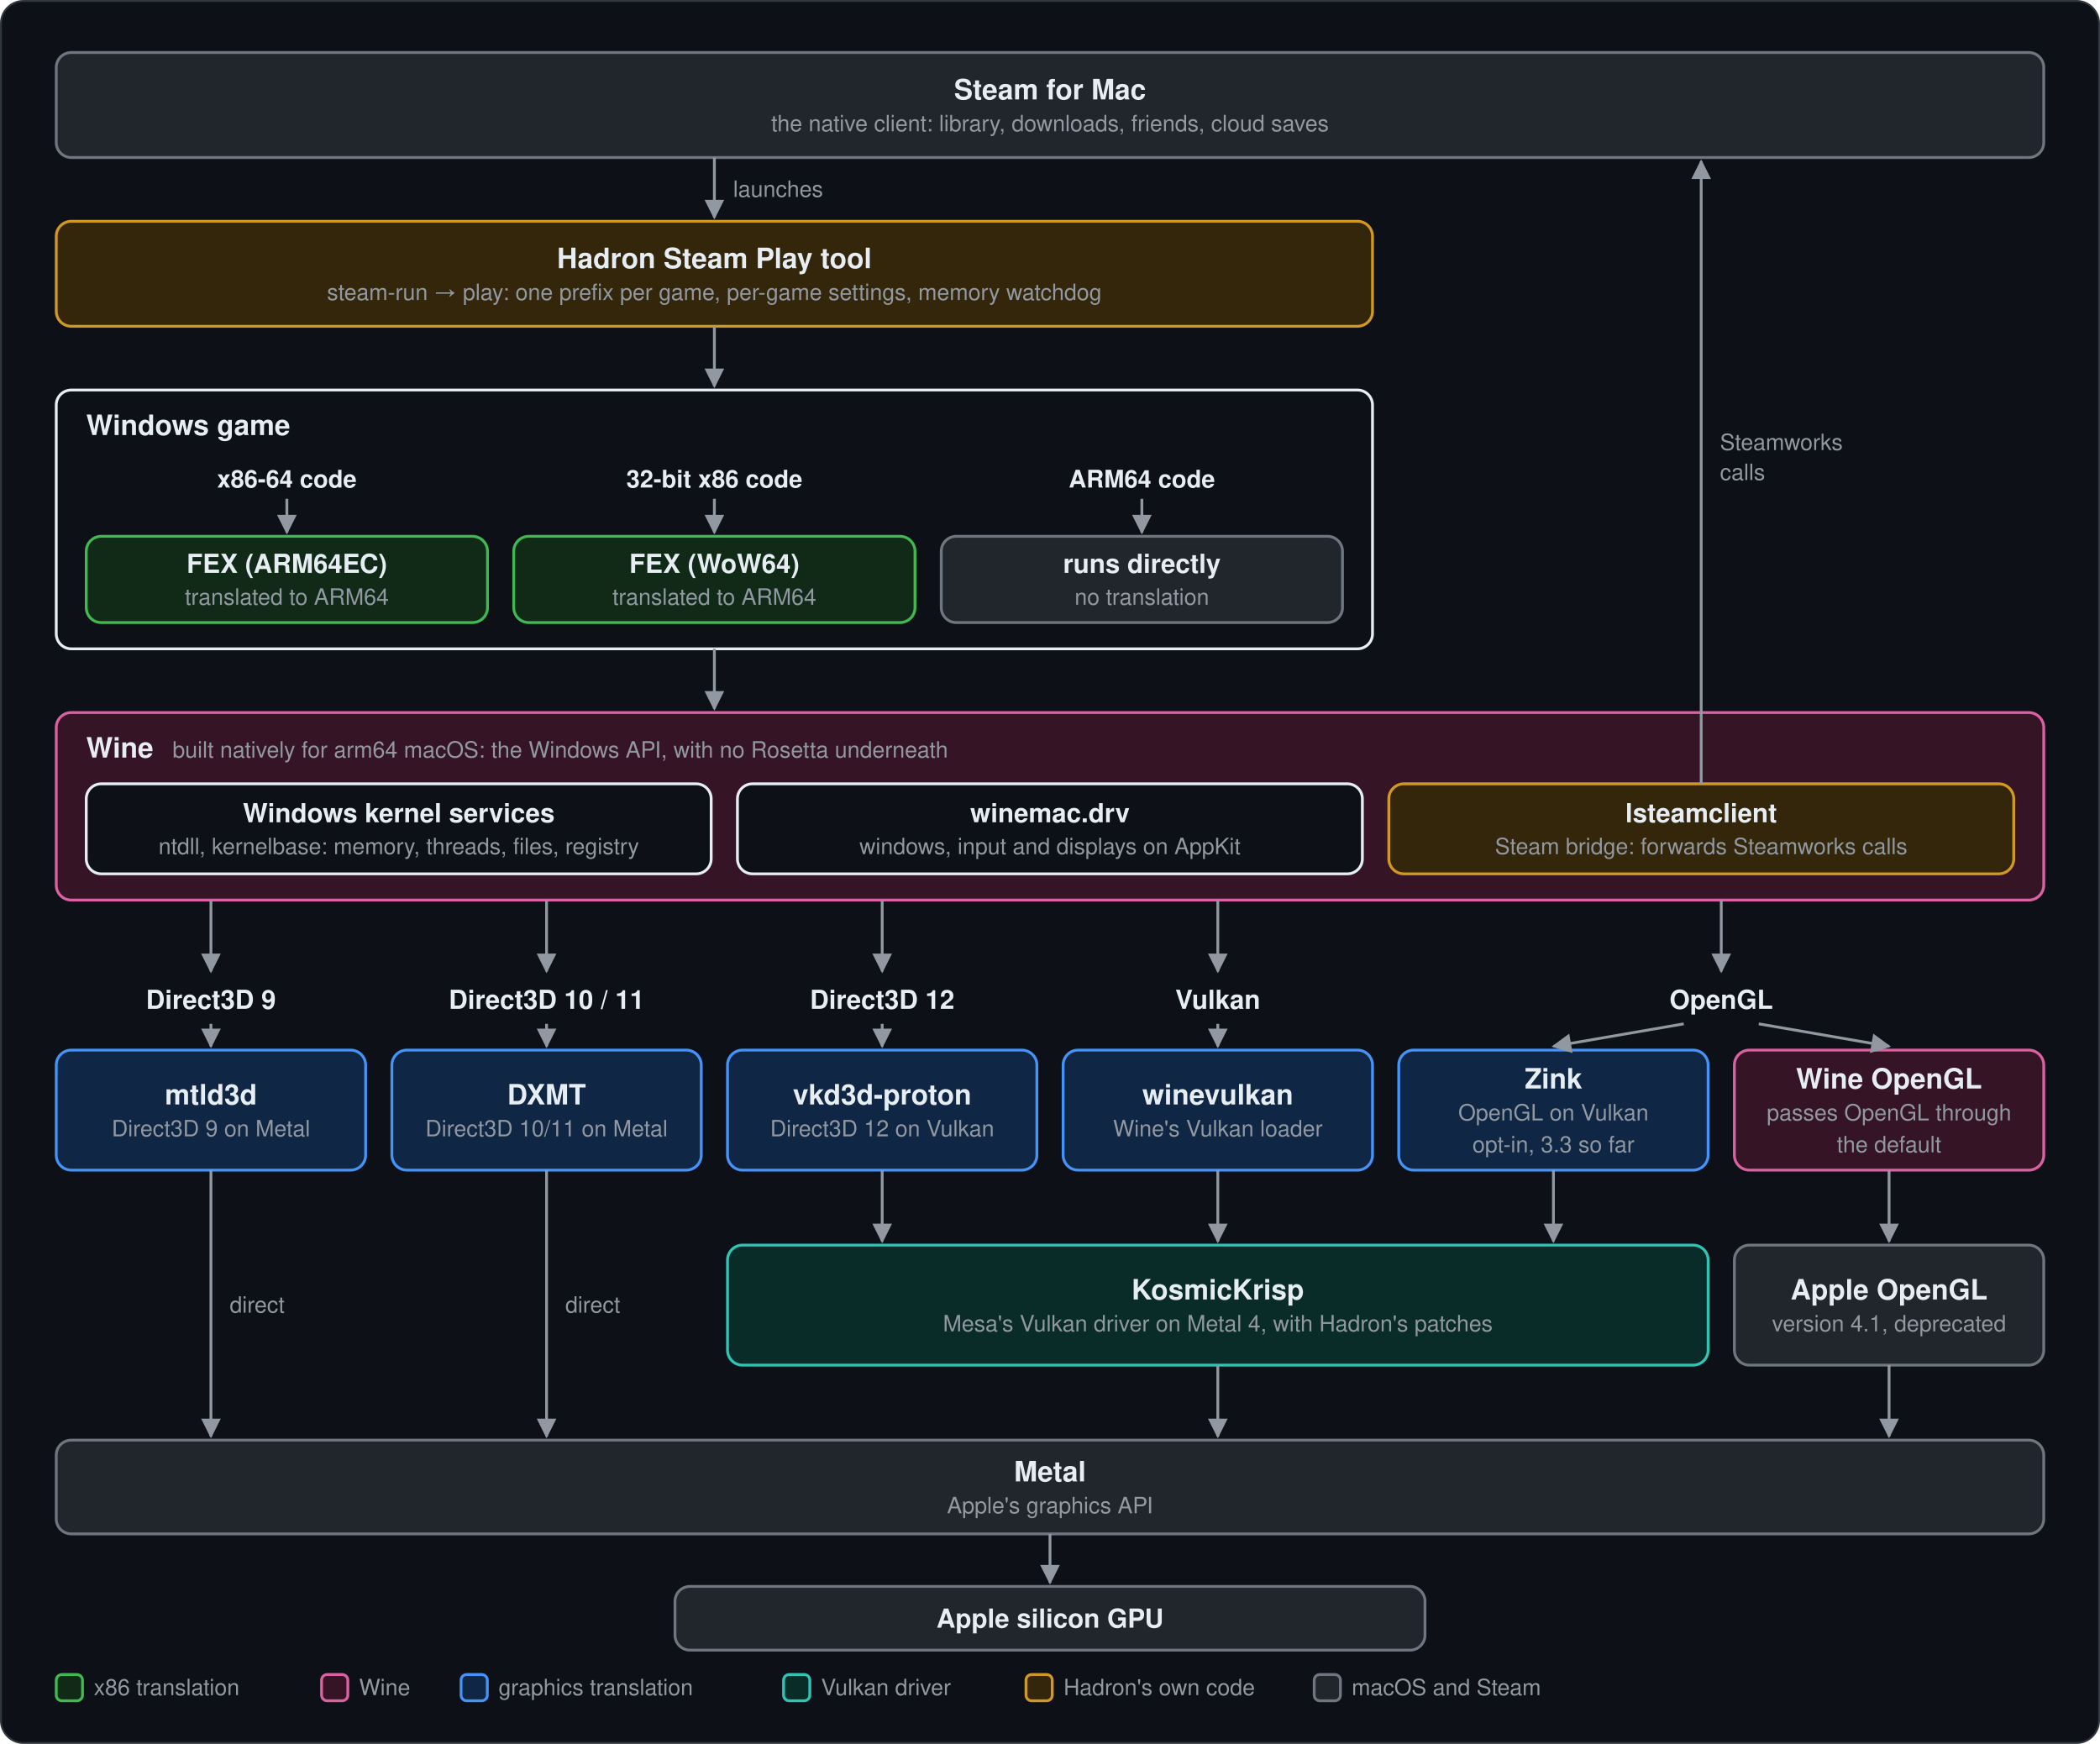
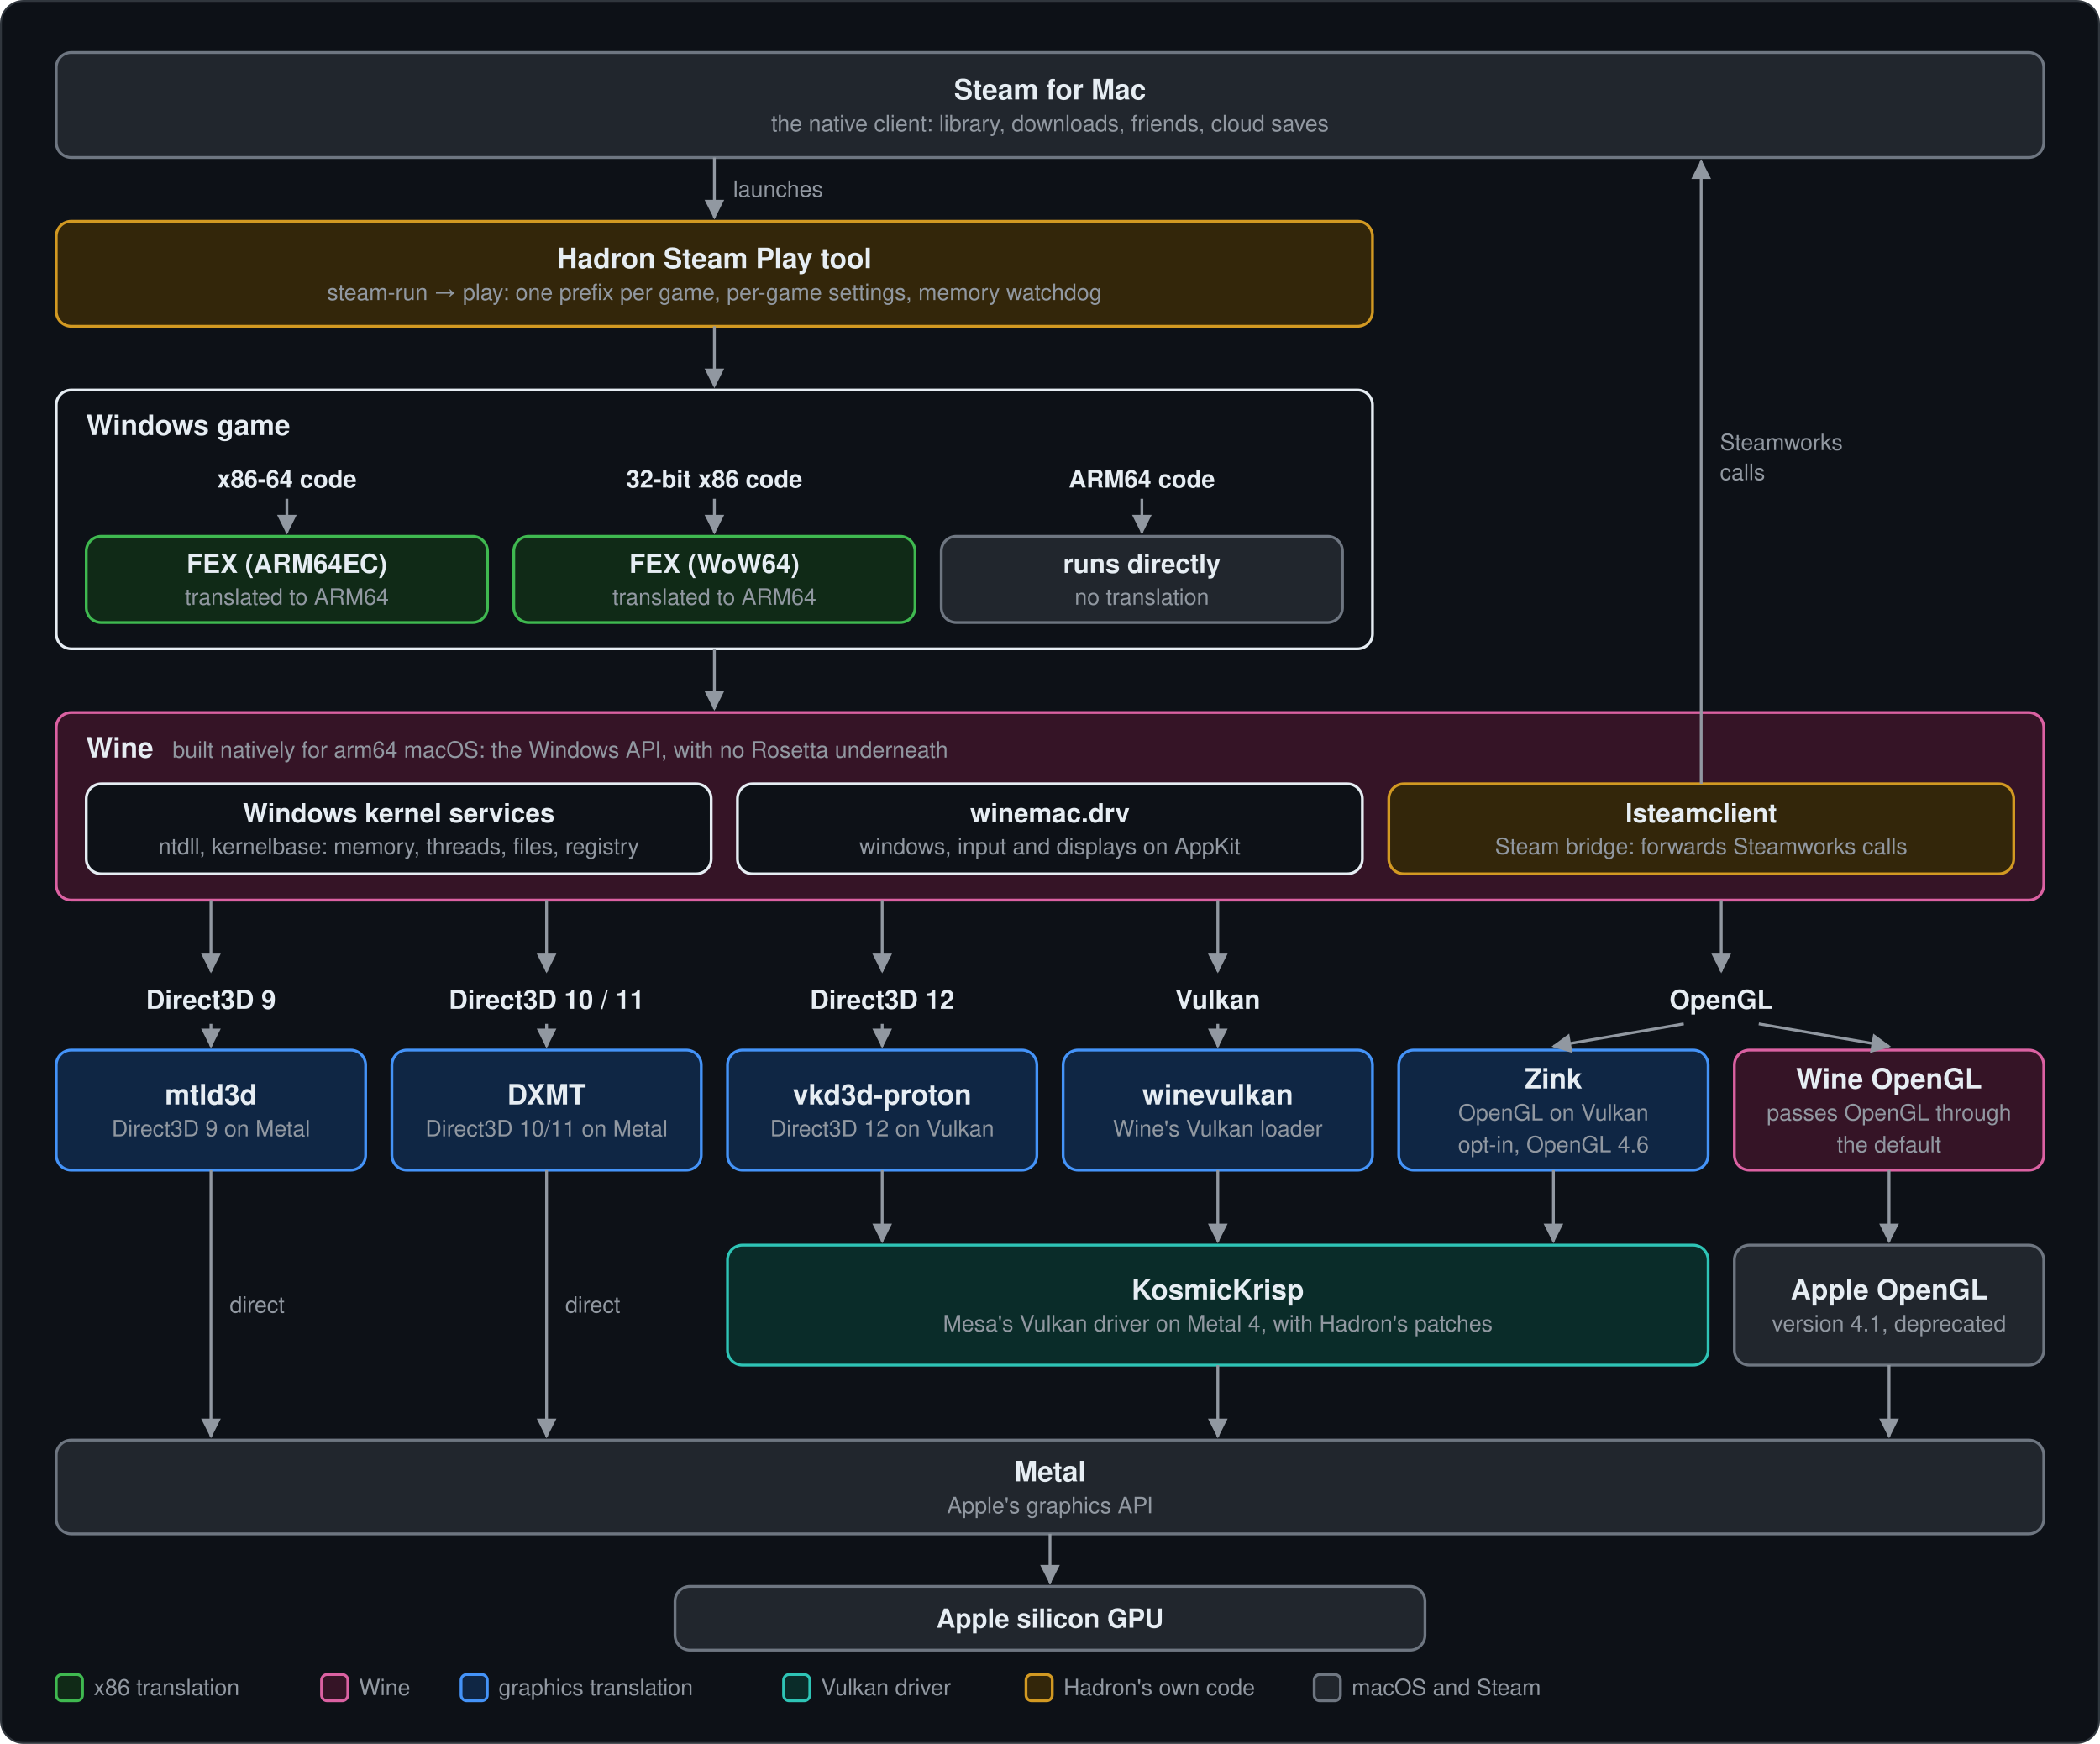
<svg xmlns="http://www.w3.org/2000/svg" viewBox="0 0 1120 930" width="1120" height="930" font-family="-apple-system, BlinkMacSystemFont, 'Segoe UI', Helvetica, Arial, sans-serif" role="img" aria-label="Hadron architecture">
  <defs>
    <marker id="a" viewBox="0 0 10 10" refX="9" refY="5" markerWidth="7" markerHeight="7" orient="auto-start-reverse">
      <path d="M0,0 L10,5 L0,10 z" fill="#9198a1" />
    </marker>
  </defs>
  <rect x="0.5" y="0.5" width="1119" height="929" rx="12" fill="#0d1117" stroke="#30363d" />
  <rect x="30.0" y="28" width="1060.0" height="56" rx="8" fill="#21262d" stroke="#6e7681" stroke-width="1.5" />
  <text x="560.0" y="53.0" font-size="15" font-weight="600" fill="#e6edf3" text-anchor="middle">Steam for Mac</text>
  <text x="560.0" y="70.0" font-size="12" font-weight="400" fill="#9198a1" text-anchor="middle">the native client: library, downloads, friends, cloud saves</text>
  <rect x="30.0" y="118" width="702.0" height="56" rx="8" fill="#33260a" stroke="#d29922" stroke-width="1.5" />
  <text x="381.0" y="143.0" font-size="15" font-weight="600" fill="#e6edf3" text-anchor="middle">Hadron Steam Play tool</text>
  <text x="381.0" y="160.0" font-size="12" font-weight="400" fill="#9198a1" text-anchor="middle">steam-run → play: one prefix per game, per-game settings, memory watchdog</text>
  <line x1="381.0" y1="84" x2="381.0" y2="116" stroke="#9198a1" stroke-width="1.5" marker-end="url(#a)" />
  <text x="391.0" y="105.0" font-size="12" font-weight="400" fill="#9198a1" text-anchor="start">launches</text>
  <rect x="30.0" y="208" width="702.0" height="138" rx="8" fill="#0d1117" stroke="#e6edf3" stroke-width="1.5" />
  <text x="46.0" y="232.0" font-size="15" font-weight="600" fill="#e6edf3" text-anchor="start">Windows game</text>
  <line x1="381.0" y1="174" x2="381.0" y2="206" stroke="#9198a1" stroke-width="1.5" marker-end="url(#a)" />
  <text x="153.0" y="260.0" font-size="13" font-weight="600" fill="#e6edf3" text-anchor="middle">x86-64 code</text>
  <line x1="153.0" y1="266" x2="153.0" y2="284" stroke="#9198a1" stroke-width="1.5" marker-end="url(#a)" />
  <rect x="46.0" y="286" width="214.0" height="46" rx="8" fill="#102a17" stroke="#3fb950" stroke-width="1.5" />
  <text x="153.0" y="305.5" font-size="14" font-weight="600" fill="#e6edf3" text-anchor="middle">FEX (ARM64EC)</text>
  <text x="153.0" y="322.5" font-size="12" font-weight="400" fill="#9198a1" text-anchor="middle">translated to ARM64</text>
  <text x="381.0" y="260.0" font-size="13" font-weight="600" fill="#e6edf3" text-anchor="middle">32-bit x86 code</text>
  <line x1="381.0" y1="266" x2="381.0" y2="284" stroke="#9198a1" stroke-width="1.5" marker-end="url(#a)" />
  <rect x="274.0" y="286" width="214.0" height="46" rx="8" fill="#102a17" stroke="#3fb950" stroke-width="1.5" />
  <text x="381.0" y="305.5" font-size="14" font-weight="600" fill="#e6edf3" text-anchor="middle">FEX (WoW64)</text>
  <text x="381.0" y="322.5" font-size="12" font-weight="400" fill="#9198a1" text-anchor="middle">translated to ARM64</text>
  <text x="609.0" y="260.0" font-size="13" font-weight="600" fill="#e6edf3" text-anchor="middle">ARM64 code</text>
  <line x1="609.0" y1="266" x2="609.0" y2="284" stroke="#9198a1" stroke-width="1.5" marker-end="url(#a)" />
  <rect x="502.0" y="286" width="214.0" height="46" rx="8" fill="#21262d" stroke="#6e7681" stroke-width="1.5" />
  <text x="609.0" y="305.5" font-size="14" font-weight="600" fill="#e6edf3" text-anchor="middle">runs directly</text>
  <text x="609.0" y="322.5" font-size="12" font-weight="400" fill="#9198a1" text-anchor="middle">no translation</text>
  <rect x="30.0" y="380" width="1060.0" height="100" rx="8" fill="#351426" stroke="#db61a2" stroke-width="1.5" />
  <text x="46.0" y="404.0" font-size="15" font-weight="600" fill="#e6edf3" text-anchor="start">Wine</text>
  <text x="92.0" y="404.0" font-size="12" font-weight="400" fill="#9198a1" text-anchor="start">built natively for arm64 macOS: the Windows API, with no Rosetta underneath</text>
  <line x1="381.0" y1="346" x2="381.0" y2="378" stroke="#9198a1" stroke-width="1.5" marker-end="url(#a)" />
  <rect x="46.0" y="418" width="333.3" height="48" rx="8" fill="#0d1117" stroke="#e6edf3" stroke-width="1.5" />
  <text x="212.7" y="438.5" font-size="14" font-weight="600" fill="#e6edf3" text-anchor="middle">Windows kernel services</text>
  <text x="212.7" y="455.5" font-size="12" font-weight="400" fill="#9198a1" text-anchor="middle">ntdll, kernelbase: memory, threads, files, registry</text>
  <rect x="393.3" y="418" width="333.3" height="48" rx="8" fill="#0d1117" stroke="#e6edf3" stroke-width="1.5" />
  <text x="560.0" y="438.5" font-size="14" font-weight="600" fill="#e6edf3" text-anchor="middle">winemac.drv</text>
  <text x="560.0" y="455.5" font-size="12" font-weight="400" fill="#9198a1" text-anchor="middle">windows, input and displays on AppKit</text>
  <rect x="740.7" y="418" width="333.3" height="48" rx="8" fill="#33260a" stroke="#d29922" stroke-width="1.5" />
  <text x="907.3" y="438.5" font-size="14" font-weight="600" fill="#e6edf3" text-anchor="middle">lsteamclient</text>
  <text x="907.3" y="455.5" font-size="12" font-weight="400" fill="#9198a1" text-anchor="middle">Steam bridge: forwards Steamworks calls</text>
  <line x1="907.3" y1="418" x2="907.3" y2="86" stroke="#9198a1" stroke-width="1.5" marker-end="url(#a)" />
  <text x="917.3" y="240.0" font-size="12" font-weight="400" fill="#9198a1" text-anchor="start">Steamworks</text>
  <text x="917.3" y="256.0" font-size="12" font-weight="400" fill="#9198a1" text-anchor="start">calls</text>
  <line x1="112.5" y1="480" x2="112.5" y2="518" stroke="#9198a1" stroke-width="1.5" marker-end="url(#a)" />
  <text x="112.5" y="538.0" font-size="14" font-weight="600" fill="#e6edf3" text-anchor="middle">Direct3D 9</text>
  <line x1="291.5" y1="480" x2="291.5" y2="518" stroke="#9198a1" stroke-width="1.5" marker-end="url(#a)" />
  <text x="291.5" y="538.0" font-size="14" font-weight="600" fill="#e6edf3" text-anchor="middle">Direct3D 10 / 11</text>
  <line x1="470.5" y1="480" x2="470.5" y2="518" stroke="#9198a1" stroke-width="1.5" marker-end="url(#a)" />
  <text x="470.5" y="538.0" font-size="14" font-weight="600" fill="#e6edf3" text-anchor="middle">Direct3D 12</text>
  <line x1="649.5" y1="480" x2="649.5" y2="518" stroke="#9198a1" stroke-width="1.5" marker-end="url(#a)" />
  <text x="649.5" y="538.0" font-size="14" font-weight="600" fill="#e6edf3" text-anchor="middle">Vulkan</text>
  <line x1="918.0" y1="480" x2="918.0" y2="518" stroke="#9198a1" stroke-width="1.5" marker-end="url(#a)" />
  <text x="918.0" y="538.0" font-size="14" font-weight="600" fill="#e6edf3" text-anchor="middle">OpenGL</text>
  <rect x="30.0" y="560" width="165.0" height="64" rx="8" fill="#0f2644" stroke="#4493f8" stroke-width="1.5" />
  <text x="112.5" y="589.0" font-size="15" font-weight="600" fill="#e6edf3" text-anchor="middle">mtld3d</text>
  <text x="112.5" y="606.0" font-size="12" font-weight="400" fill="#9198a1" text-anchor="middle">Direct3D 9 on Metal</text>
  <rect x="209.0" y="560" width="165.0" height="64" rx="8" fill="#0f2644" stroke="#4493f8" stroke-width="1.5" />
  <text x="291.5" y="589.0" font-size="15" font-weight="600" fill="#e6edf3" text-anchor="middle">DXMT</text>
  <text x="291.5" y="606.0" font-size="12" font-weight="400" fill="#9198a1" text-anchor="middle">Direct3D 10/11 on Metal</text>
  <rect x="388.0" y="560" width="165.0" height="64" rx="8" fill="#0f2644" stroke="#4493f8" stroke-width="1.5" />
  <text x="470.5" y="589.0" font-size="15" font-weight="600" fill="#e6edf3" text-anchor="middle">vkd3d-proton</text>
  <text x="470.5" y="606.0" font-size="12" font-weight="400" fill="#9198a1" text-anchor="middle">Direct3D 12 on Vulkan</text>
  <rect x="567.0" y="560" width="165.0" height="64" rx="8" fill="#0f2644" stroke="#4493f8" stroke-width="1.5" />
  <text x="649.5" y="589.0" font-size="15" font-weight="600" fill="#e6edf3" text-anchor="middle">winevulkan</text>
  <text x="649.5" y="606.0" font-size="12" font-weight="400" fill="#9198a1" text-anchor="middle">Wine's Vulkan loader</text>
  <rect x="746.0" y="560" width="165.0" height="64" rx="8" fill="#0f2644" stroke="#4493f8" stroke-width="1.5" />
  <text x="828.5" y="580.5" font-size="15" font-weight="600" fill="#e6edf3" text-anchor="middle">Zink</text>
  <text x="828.5" y="597.5" font-size="12" font-weight="400" fill="#9198a1" text-anchor="middle">OpenGL on Vulkan</text>
-   <text x="828.5" y="614.5" font-size="12" font-weight="400" fill="#9198a1" text-anchor="middle">opt-in, 3.3 so far</text>
+   <text x="828.5" y="614.5" font-size="12" font-weight="400" fill="#9198a1" text-anchor="middle">opt-in, OpenGL 4.6</text>
  <rect x="925.0" y="560" width="165.0" height="64" rx="8" fill="#351426" stroke="#db61a2" stroke-width="1.5" />
  <text x="1007.5" y="580.5" font-size="15" font-weight="600" fill="#e6edf3" text-anchor="middle">Wine OpenGL</text>
  <text x="1007.5" y="597.5" font-size="12" font-weight="400" fill="#9198a1" text-anchor="middle">passes OpenGL through</text>
  <text x="1007.5" y="614.5" font-size="12" font-weight="400" fill="#9198a1" text-anchor="middle">the default</text>
  <line x1="112.5" y1="546" x2="112.5" y2="558" stroke="#9198a1" stroke-width="1.5" marker-end="url(#a)" />
  <line x1="291.5" y1="546" x2="291.5" y2="558" stroke="#9198a1" stroke-width="1.5" marker-end="url(#a)" />
  <line x1="470.5" y1="546" x2="470.5" y2="558" stroke="#9198a1" stroke-width="1.5" marker-end="url(#a)" />
  <line x1="649.5" y1="546" x2="649.5" y2="558" stroke="#9198a1" stroke-width="1.5" marker-end="url(#a)" />
  <path d="M898.0,546 L828.5,558" fill="none" stroke="#9198a1" stroke-width="1.5" marker-end="url(#a)" />
  <path d="M938.0,546 L1007.5,558" fill="none" stroke="#9198a1" stroke-width="1.5" marker-end="url(#a)" />
  <rect x="388.0" y="664" width="523.0" height="64" rx="8" fill="#0a2c29" stroke="#2ec4b6" stroke-width="1.5" />
  <text x="649.5" y="693.0" font-size="15" font-weight="600" fill="#e6edf3" text-anchor="middle">KosmicKrisp</text>
  <text x="649.5" y="710.0" font-size="12" font-weight="400" fill="#9198a1" text-anchor="middle">Mesa's Vulkan driver on Metal 4, with Hadron's patches</text>
  <rect x="925.0" y="664" width="165.0" height="64" rx="8" fill="#21262d" stroke="#6e7681" stroke-width="1.5" />
  <text x="1007.5" y="693.0" font-size="15" font-weight="600" fill="#e6edf3" text-anchor="middle">Apple OpenGL</text>
  <text x="1007.5" y="710.0" font-size="12" font-weight="400" fill="#9198a1" text-anchor="middle">version 4.1, deprecated</text>
  <line x1="470.5" y1="624" x2="470.5" y2="662" stroke="#9198a1" stroke-width="1.5" marker-end="url(#a)" />
  <line x1="649.5" y1="624" x2="649.5" y2="662" stroke="#9198a1" stroke-width="1.5" marker-end="url(#a)" />
  <line x1="828.5" y1="624" x2="828.5" y2="662" stroke="#9198a1" stroke-width="1.5" marker-end="url(#a)" />
  <line x1="1007.5" y1="624" x2="1007.5" y2="662" stroke="#9198a1" stroke-width="1.5" marker-end="url(#a)" />
  <rect x="30.0" y="768" width="1060.0" height="50" rx="8" fill="#21262d" stroke="#6e7681" stroke-width="1.5" />
  <text x="560.0" y="790.0" font-size="15" font-weight="600" fill="#e6edf3" text-anchor="middle">Metal</text>
  <text x="560.0" y="807.0" font-size="12" font-weight="400" fill="#9198a1" text-anchor="middle">Apple's graphics API</text>
  <line x1="112.5" y1="624" x2="112.5" y2="766" stroke="#9198a1" stroke-width="1.5" marker-end="url(#a)" />
  <line x1="291.5" y1="624" x2="291.5" y2="766" stroke="#9198a1" stroke-width="1.5" marker-end="url(#a)" />
  <line x1="649.5" y1="728" x2="649.5" y2="766" stroke="#9198a1" stroke-width="1.5" marker-end="url(#a)" />
  <line x1="1007.5" y1="728" x2="1007.5" y2="766" stroke="#9198a1" stroke-width="1.5" marker-end="url(#a)" />
  <text x="122.5" y="700.0" font-size="12" font-weight="400" fill="#9198a1" text-anchor="start">direct</text>
  <text x="301.5" y="700.0" font-size="12" font-weight="400" fill="#9198a1" text-anchor="start">direct</text>
  <line x1="560.0" y1="818" x2="560.0" y2="844" stroke="#9198a1" stroke-width="1.5" marker-end="url(#a)" />
  <rect x="360.0" y="846" width="400.0" height="34" rx="8" fill="#21262d" stroke="#6e7681" stroke-width="1.5" />
  <text x="560.0" y="868.0" font-size="14" font-weight="600" fill="#e6edf3" text-anchor="middle">Apple silicon GPU</text>
  <rect x="30" y="893" width="14" height="14" rx="3" fill="#102a17" stroke="#3fb950" stroke-width="1.5" />
  <text x="50.0" y="904.0" font-size="12" font-weight="400" fill="#9198a1" text-anchor="start">x86 translation</text>
  <rect x="171.5" y="893" width="14" height="14" rx="3" fill="#351426" stroke="#db61a2" stroke-width="1.5" />
  <text x="191.5" y="904.0" font-size="12" font-weight="400" fill="#9198a1" text-anchor="start">Wine</text>
  <rect x="245.9" y="893" width="14" height="14" rx="3" fill="#0f2644" stroke="#4493f8" stroke-width="1.5" />
  <text x="265.9" y="904.0" font-size="12" font-weight="400" fill="#9198a1" text-anchor="start">graphics translation</text>
  <rect x="417.9" y="893" width="14" height="14" rx="3" fill="#0a2c29" stroke="#2ec4b6" stroke-width="1.5" />
  <text x="437.9" y="904.0" font-size="12" font-weight="400" fill="#9198a1" text-anchor="start">Vulkan driver</text>
  <rect x="547.2" y="893" width="14" height="14" rx="3" fill="#33260a" stroke="#d29922" stroke-width="1.5" />
  <text x="567.2" y="904.0" font-size="12" font-weight="400" fill="#9198a1" text-anchor="start">Hadron's own code</text>
  <rect x="700.9" y="893" width="14" height="14" rx="3" fill="#21262d" stroke="#6e7681" stroke-width="1.5" />
  <text x="720.9" y="904.0" font-size="12" font-weight="400" fill="#9198a1" text-anchor="start">macOS and Steam</text>
</svg>
